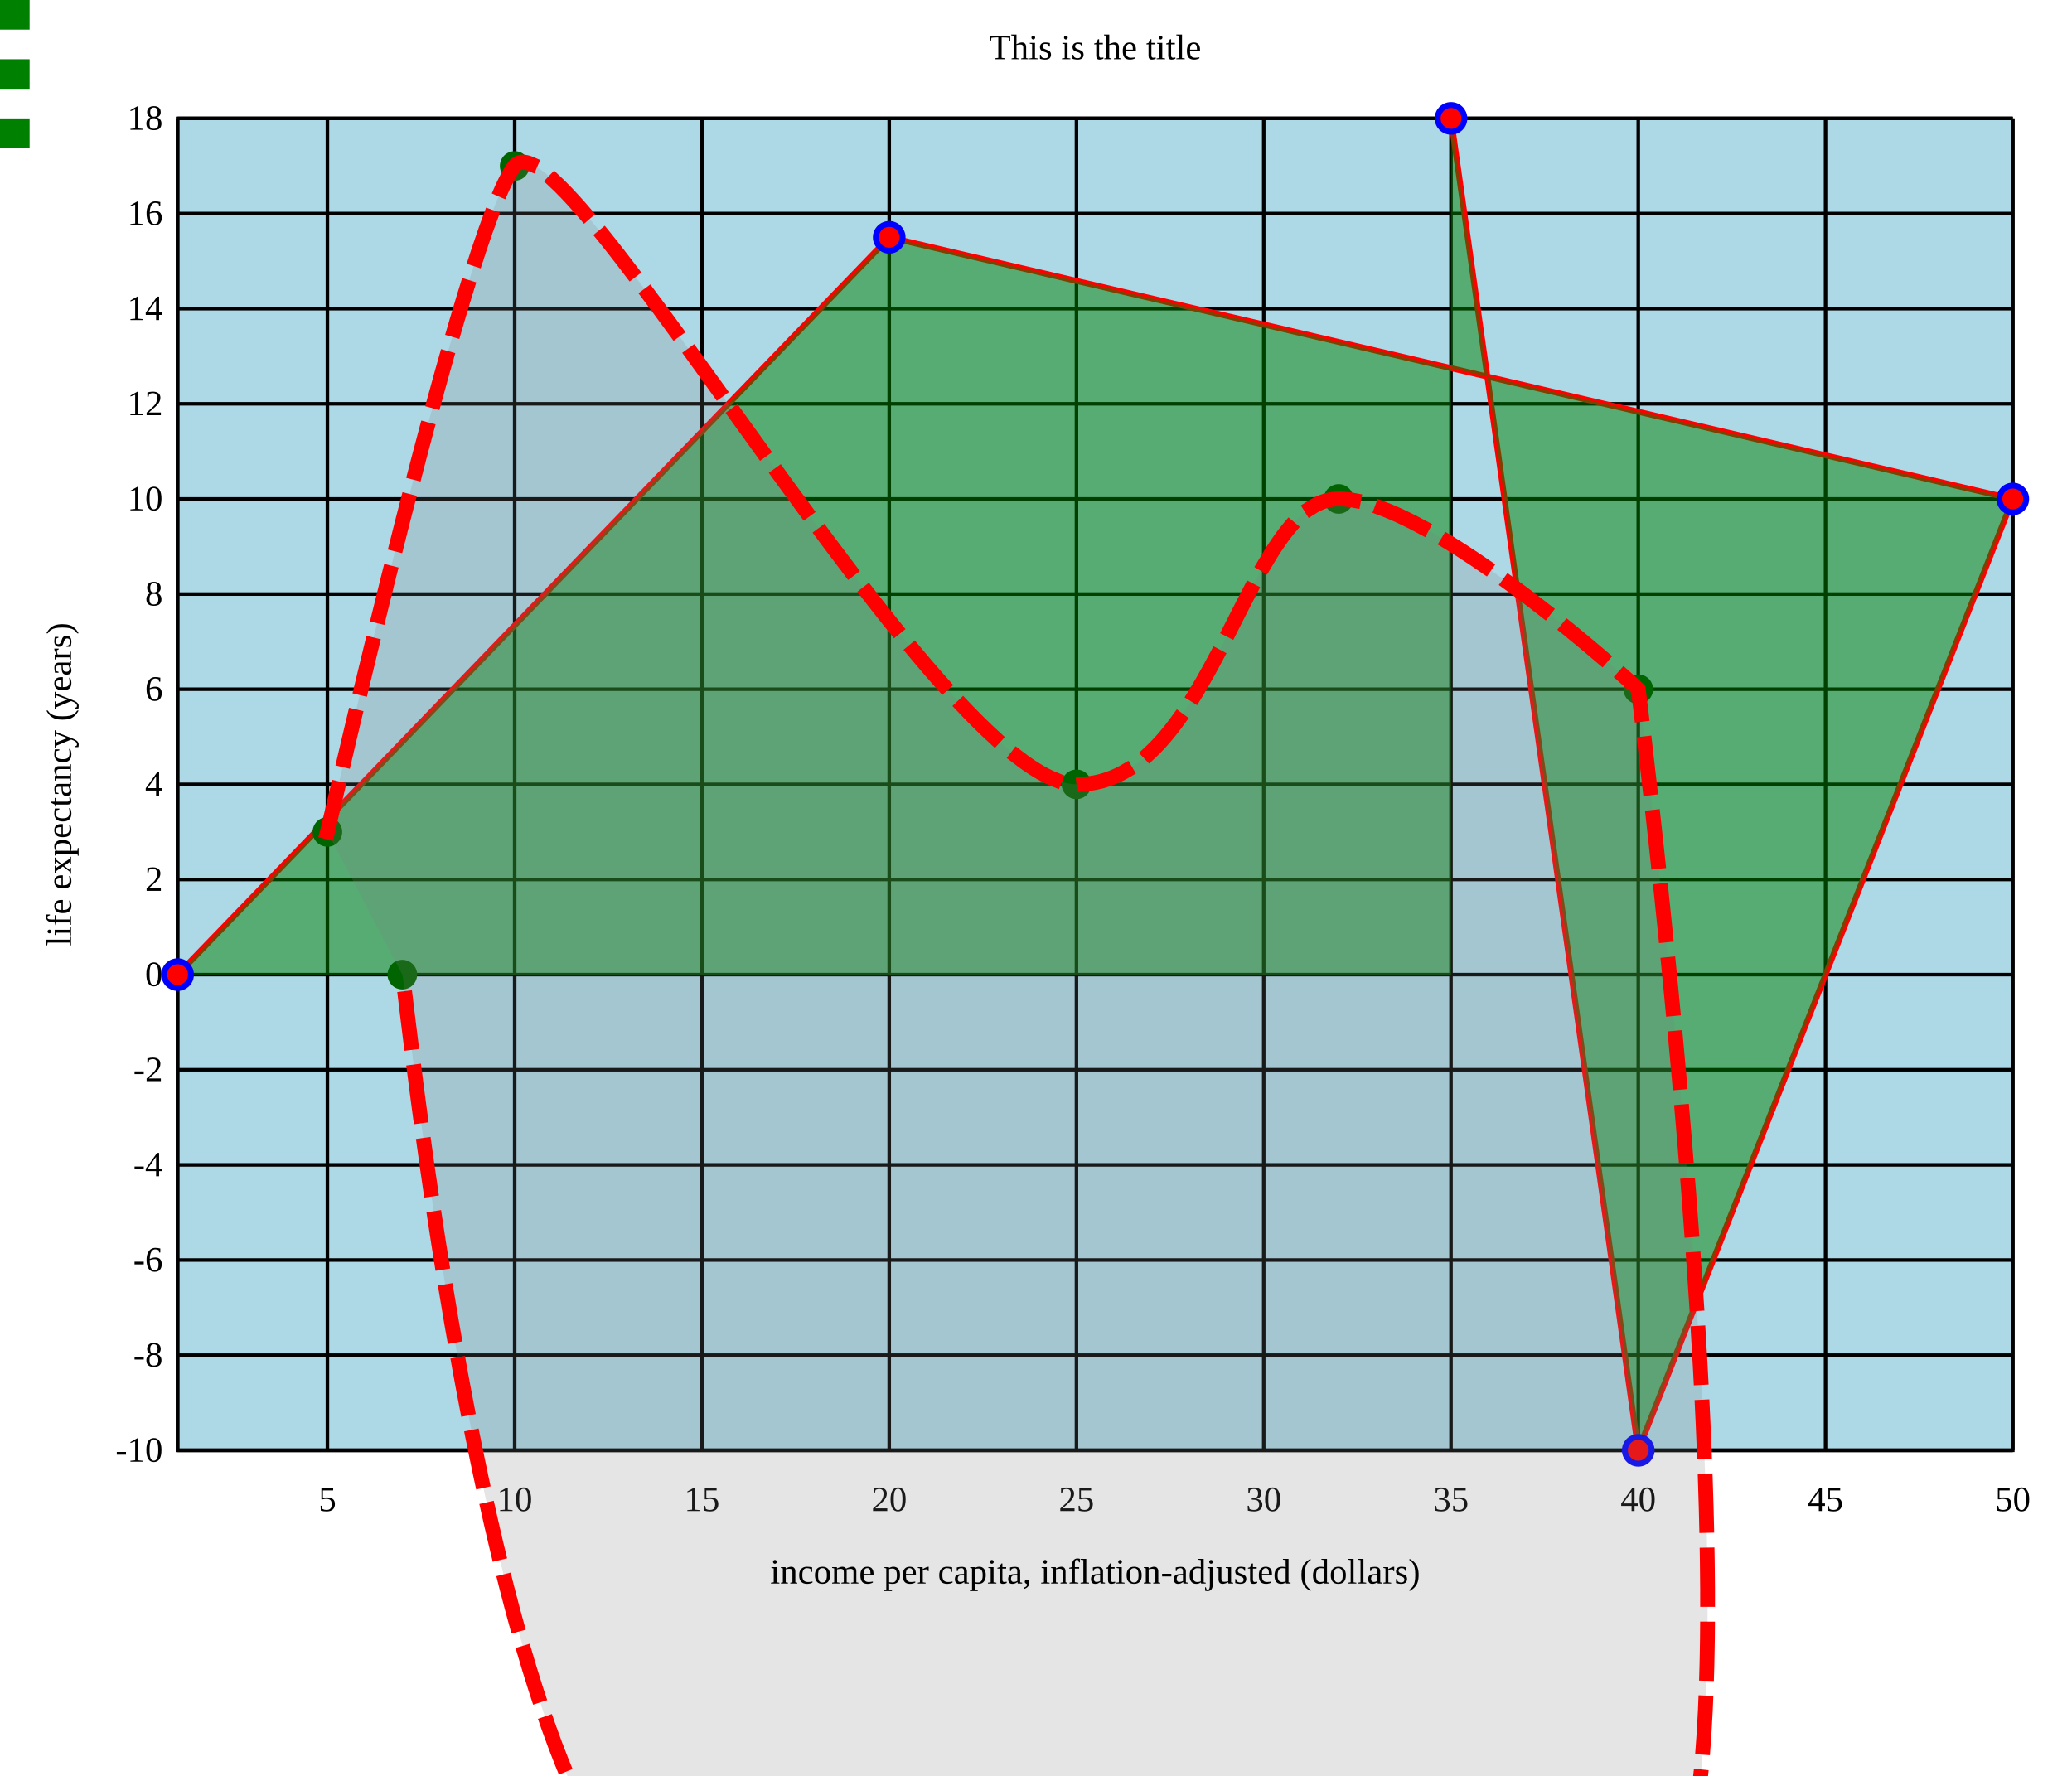
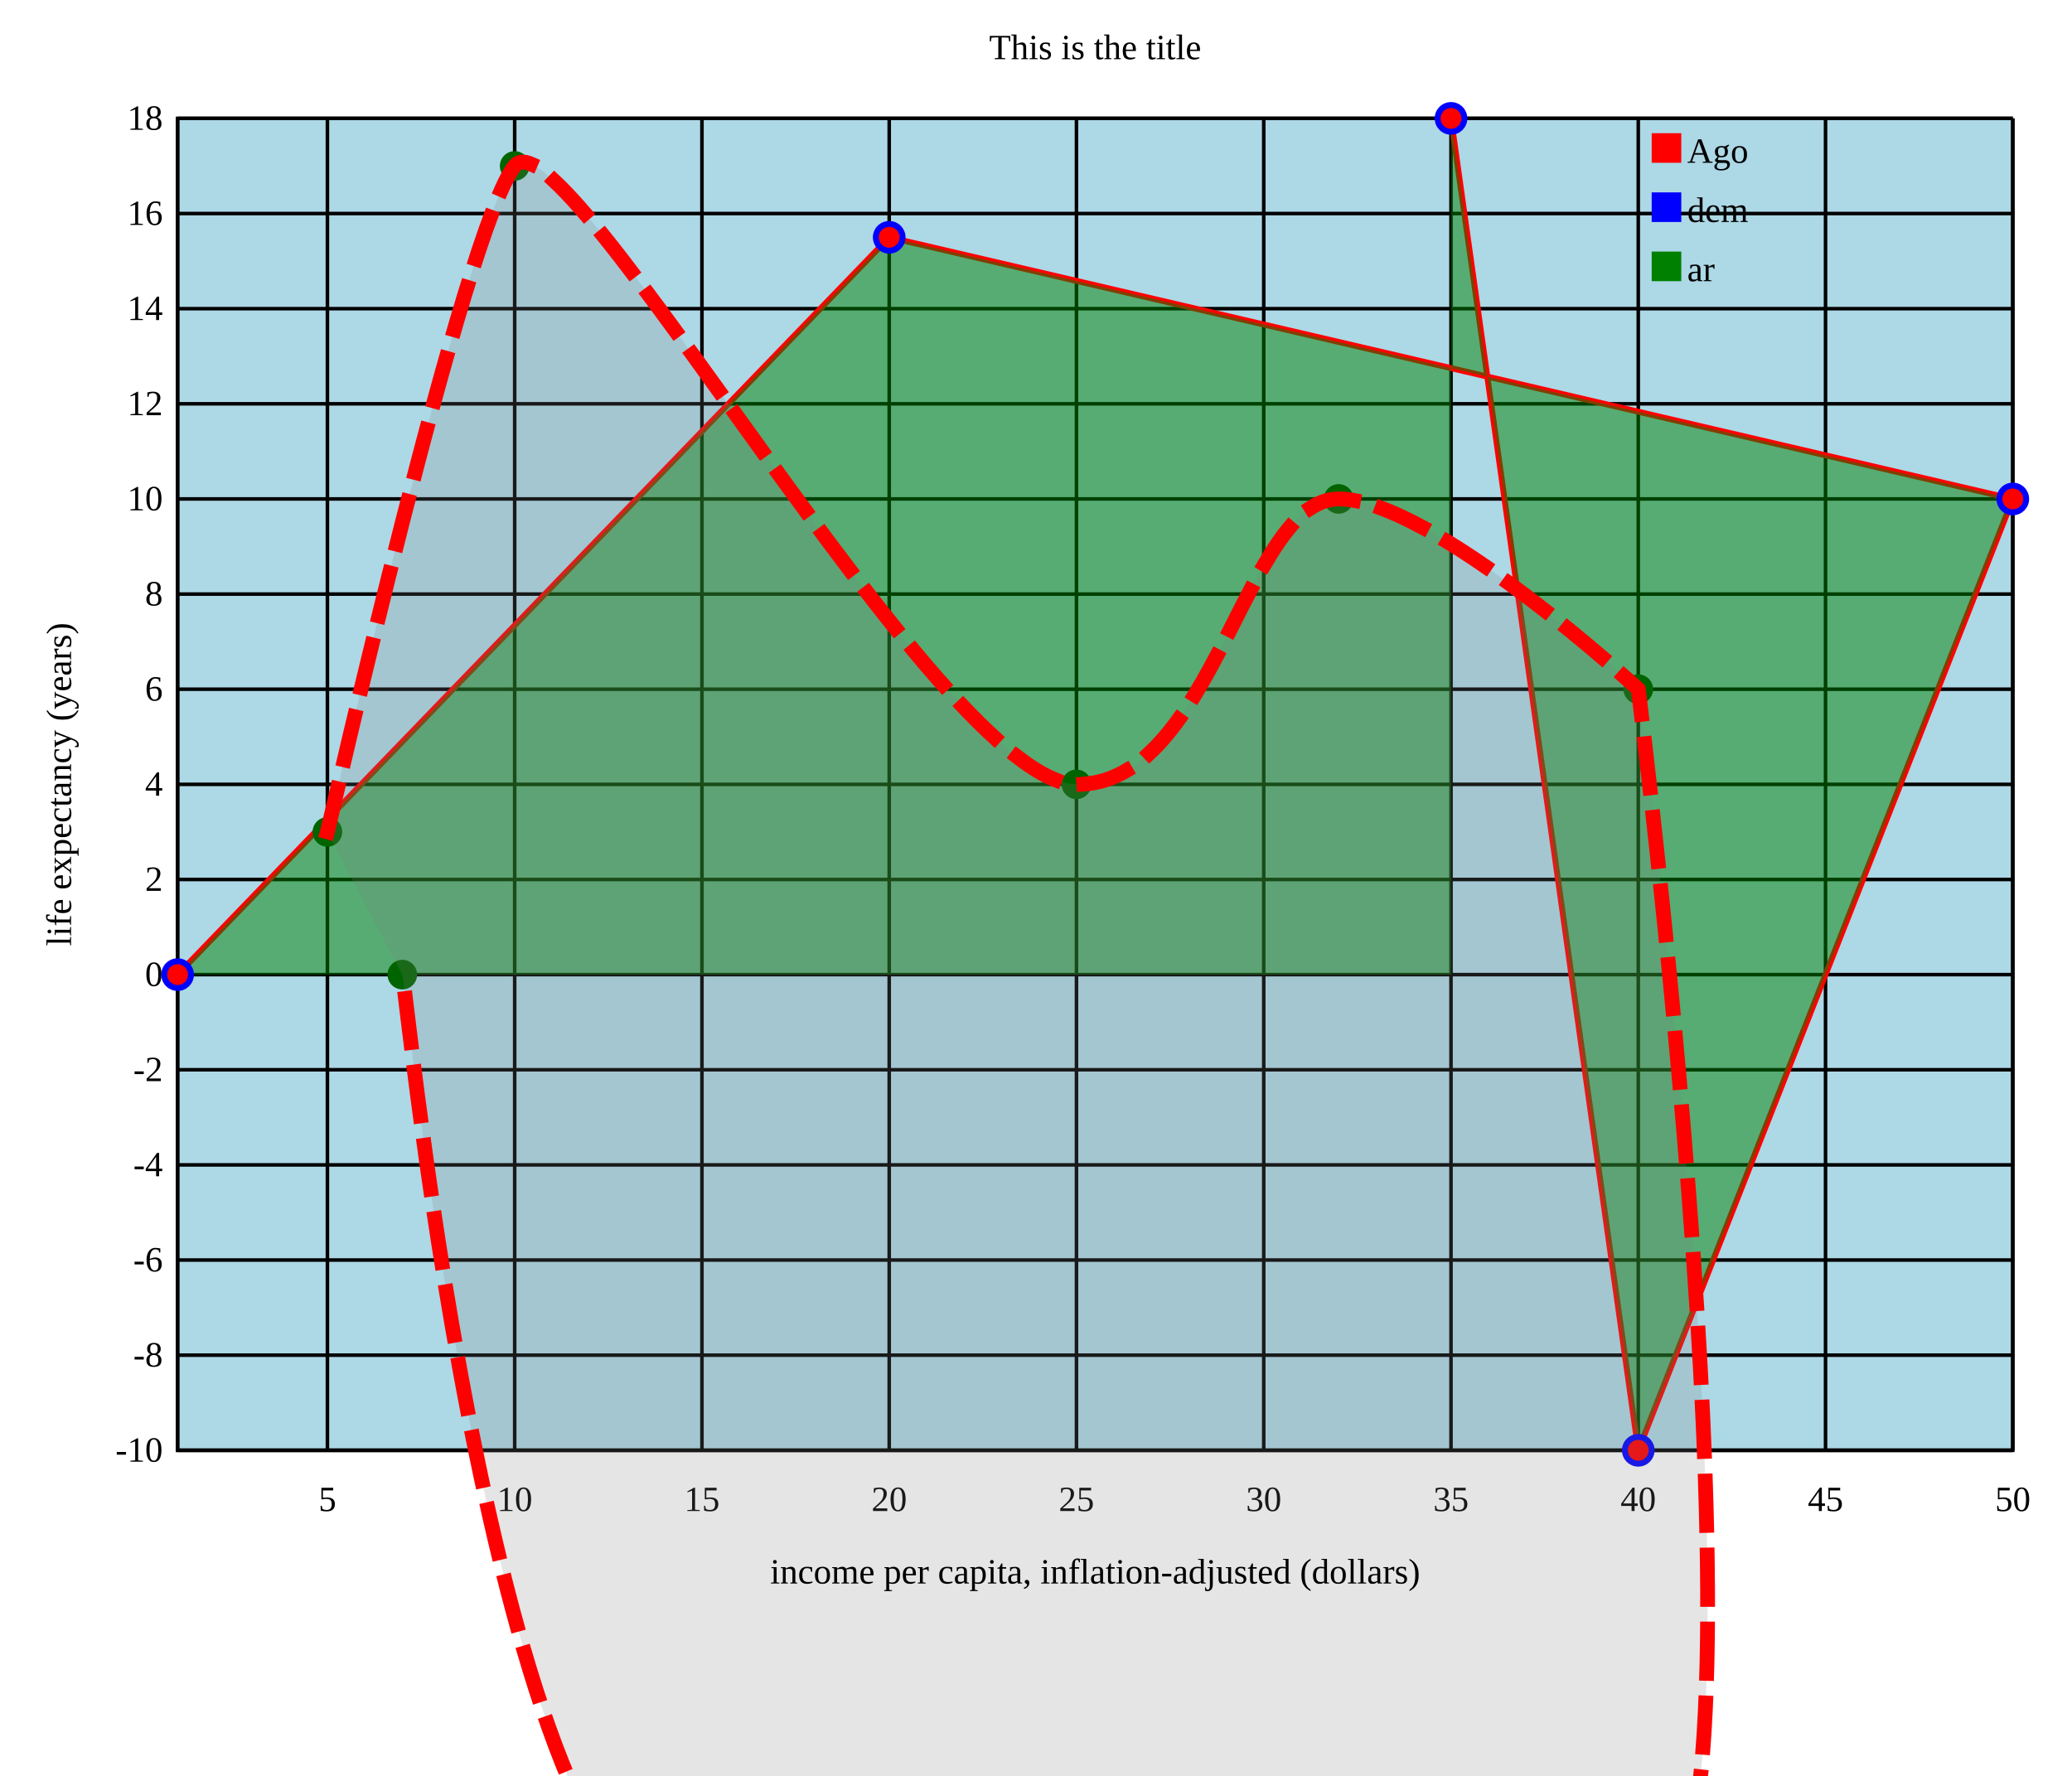
<svg xmlns="http://www.w3.org/2000/svg" id="svg" class="svg" width="700" height="600">
  <g id="page" width="700" height="700">
    <g id="graph" transform="translate(60,40)">
      <rect width="620" height="450" fill="lightblue" />
      <g id="xAxis" class="axis" transform="translate(0,450)">
        <g class="tick" transform="translate(50.61224,0)" style="opacity: 1;">
          <line y2="-450" x2="0" style="fill: none; stroke: #000000; stroke-width: 1.2px; font-style: normal; font-variant: normal; font-weight: normal; font-size: 10px; line-height: normal; font-family: sans-serif; shape-rendering: geometricprecision;" />
          <text dy=".71em" y="12" x="0" style="text-anchor: middle;">5</text>
        </g>
        <g class="tick" transform="translate(113.8776,0)" style="opacity: 1;">
          <line y2="-450" x2="0" style="fill: none; stroke: #000000; stroke-width: 1.2px; font-style: normal; font-variant: normal; font-weight: normal; font-size: 10px; line-height: normal; font-family: sans-serif; shape-rendering: geometricprecision;" />
          <text dy=".71em" y="12" x="0" style="text-anchor: middle;">10</text>
        </g>
        <g class="tick" transform="translate(177.1429,0)" style="opacity: 1;">
          <line y2="-450" x2="0" style="fill: none; stroke: #000000; stroke-width: 1.2px; font-style: normal; font-variant: normal; font-weight: normal; font-size: 10px; line-height: normal; font-family: sans-serif; shape-rendering: geometricprecision;" />
          <text dy=".71em" y="12" x="0" style="text-anchor: middle;">15</text>
        </g>
        <g class="tick" transform="translate(240.4082,0)" style="opacity: 1;">
          <line y2="-450" x2="0" style="fill: none; stroke: #000000; stroke-width: 1.2px; font-style: normal; font-variant: normal; font-weight: normal; font-size: 10px; line-height: normal; font-family: sans-serif; shape-rendering: geometricprecision;" />
          <text dy=".71em" y="12" x="0" style="text-anchor: middle;">20</text>
        </g>
        <g class="tick" transform="translate(303.6735,0)" style="opacity: 1;">
          <line y2="-450" x2="0" style="fill: none; stroke: #000000; stroke-width: 1.2px; font-style: normal; font-variant: normal; font-weight: normal; font-size: 10px; line-height: normal; font-family: sans-serif; shape-rendering: geometricprecision;" />
          <text dy=".71em" y="12" x="0" style="text-anchor: middle;">25</text>
        </g>
        <g class="tick" transform="translate(366.9388,0)" style="opacity: 1;">
          <line y2="-450" x2="0" style="fill: none; stroke: #000000; stroke-width: 1.2px; font-style: normal; font-variant: normal; font-weight: normal; font-size: 10px; line-height: normal; font-family: sans-serif; shape-rendering: geometricprecision;" />
          <text dy=".71em" y="12" x="0" style="text-anchor: middle;">30</text>
        </g>
        <g class="tick" transform="translate(430.2041,0)" style="opacity: 1;">
          <line y2="-450" x2="0" style="fill: none; stroke: #000000; stroke-width: 1.2px; font-style: normal; font-variant: normal; font-weight: normal; font-size: 10px; line-height: normal; font-family: sans-serif; shape-rendering: geometricprecision;" />
          <text dy=".71em" y="12" x="0" style="text-anchor: middle;">35</text>
        </g>
        <g class="tick" transform="translate(493.4694,0)" style="opacity: 1;">
          <line y2="-450" x2="0" style="fill: none; stroke: #000000; stroke-width: 1.2px; font-style: normal; font-variant: normal; font-weight: normal; font-size: 10px; line-height: normal; font-family: sans-serif; shape-rendering: geometricprecision;" />
          <text dy=".71em" y="12" x="0" style="text-anchor: middle;">40</text>
        </g>
        <g class="tick" transform="translate(556.7347,0)" style="opacity: 1;">
          <line y2="-450" x2="0" style="fill: none; stroke: #000000; stroke-width: 1.2px; font-style: normal; font-variant: normal; font-weight: normal; font-size: 10px; line-height: normal; font-family: sans-serif; shape-rendering: geometricprecision;" />
          <text dy=".71em" y="12" x="0" style="text-anchor: middle;">45</text>
        </g>
        <g class="tick" transform="translate(620,0)" style="opacity: 1;">
          <line y2="-450" x2="0" style="fill: none; stroke: #000000; stroke-width: 1.2px; font-style: normal; font-variant: normal; font-weight: normal; font-size: 10px; line-height: normal; font-family: sans-serif; shape-rendering: geometricprecision;" />
          <text dy=".71em" y="12" x="0" style="text-anchor: middle;">50</text>
        </g>
        <path class="domain" d="M0,-450V0H620V-450" style="fill: none; stroke: #000000; stroke-width: 1.2px; font-style: normal; font-variant: normal; font-weight: normal; font-size: 10px; line-height: normal; font-family: sans-serif; shape-rendering: geometricprecision;" />
      </g>
      <g id="yAxis" class="axis">
        <g class="tick" transform="translate(0,450)" style="opacity: 1;">
          <line x2="620" y2="0" style="fill: none; stroke: #000000; stroke-width: 1.2px; shape-rendering: geometricprecision;" />
          <text dy=".32em" x="-5" y="0" style="text-anchor: end;">-10</text>
        </g>
        <g class="tick" transform="translate(0,417.8571)" style="opacity: 1;">
          <line x2="620" y2="0" style="fill: none; stroke: #000000; stroke-width: 1.2px; shape-rendering: geometricprecision;" />
          <text dy=".32em" x="-5" y="0" style="text-anchor: end;">-8</text>
        </g>
        <g class="tick" transform="translate(0,385.7143)" style="opacity: 1;">
          <line x2="620" y2="0" style="fill: none; stroke: #000000; stroke-width: 1.2px; shape-rendering: geometricprecision;" />
          <text dy=".32em" x="-5" y="0" style="text-anchor: end;">-6</text>
        </g>
        <g class="tick" transform="translate(0,353.5714)" style="opacity: 1;">
          <line x2="620" y2="0" style="fill: none; stroke: #000000; stroke-width: 1.2px; shape-rendering: geometricprecision;" />
          <text dy=".32em" x="-5" y="0" style="text-anchor: end;">-4</text>
        </g>
        <g class="tick" transform="translate(0,321.4286)" style="opacity: 1;">
          <line x2="620" y2="0" style="fill: none; stroke: #000000; stroke-width: 1.2px; shape-rendering: geometricprecision;" />
          <text dy=".32em" x="-5" y="0" style="text-anchor: end;">-2</text>
        </g>
        <g class="tick" transform="translate(0,289.2857)" style="opacity: 1;">
          <line x2="620" y2="0" style="fill: none; stroke: #000000; stroke-width: 1.2px; shape-rendering: geometricprecision;" />
          <text dy=".32em" x="-5" y="0" style="text-anchor: end;">0</text>
        </g>
        <g class="tick" transform="translate(0,257.1429)" style="opacity: 1;">
          <line x2="620" y2="0" style="fill: none; stroke: #000000; stroke-width: 1.2px; shape-rendering: geometricprecision;" />
          <text dy=".32em" x="-5" y="0" style="text-anchor: end;">2</text>
        </g>
        <g class="tick" transform="translate(0,225)" style="opacity: 1;">
          <line x2="620" y2="0" style="fill: none; stroke: #000000; stroke-width: 1.2px; shape-rendering: geometricprecision;" />
          <text dy=".32em" x="-5" y="0" style="text-anchor: end;">4</text>
        </g>
        <g class="tick" transform="translate(0,192.8571)" style="opacity: 1;">
          <line x2="620" y2="0" style="fill: none; stroke: #000000; stroke-width: 1.2px; shape-rendering: geometricprecision;" />
          <text dy=".32em" x="-5" y="0" style="text-anchor: end;">6</text>
        </g>
        <g class="tick" transform="translate(0,160.7143)" style="opacity: 1;">
          <line x2="620" y2="0" style="fill: none; stroke: #000000; stroke-width: 1.2px; shape-rendering: geometricprecision;" />
          <text dy=".32em" x="-5" y="0" style="text-anchor: end;">8</text>
        </g>
        <g class="tick" transform="translate(0,128.5714)" style="opacity: 1;">
          <line x2="620" y2="0" style="fill: none; stroke: #000000; stroke-width: 1.2px; shape-rendering: geometricprecision;" />
          <text dy=".32em" x="-5" y="0" style="text-anchor: end;">10</text>
        </g>
        <g class="tick" transform="translate(0,96.42857)" style="opacity: 1;">
          <line x2="620" y2="0" style="fill: none; stroke: #000000; stroke-width: 1.2px; shape-rendering: geometricprecision;" />
          <text dy=".32em" x="-5" y="0" style="text-anchor: end;">12</text>
        </g>
        <g class="tick" transform="translate(0,64.28571)" style="opacity: 1;">
          <line x2="620" y2="0" style="fill: none; stroke: #000000; stroke-width: 1.2px; shape-rendering: geometricprecision;" />
          <text dy=".32em" x="-5" y="0" style="text-anchor: end;">14</text>
        </g>
        <g class="tick" transform="translate(0,32.14286)" style="opacity: 1;">
          <line x2="620" y2="0" style="fill: none; stroke: #000000; stroke-width: 1.2px; shape-rendering: geometricprecision;" />
          <text dy=".32em" x="-5" y="0" style="text-anchor: end;">16</text>
        </g>
        <g class="tick" transform="translate(0,0)" style="opacity: 1;">
          <line x2="620" y2="0" style="fill: none; stroke: #000000; stroke-width: 1.2px; shape-rendering: geometricprecision;" />
          <text dy=".32em" x="-5" y="0" style="text-anchor: end;">18</text>
        </g>
        <path class="domain" d="M620,0H0V450H620" style="fill: none; stroke: #000000; stroke-width: 1.2px; shape-rendering: geometricprecision;" />
      </g>
      <g id="xy" class="xy">
        <path id="line" d="M0,289.286L240.408,40.179L620,128.571L493.469,450L430.204,0" class="line" style="fill:none; stroke:red; stroke-width:2" />
        <path id="area" d="M0,289.286L240.408,40.179L620,128.571L493.469,450L430.204,0L430.204,289.286L493.469,289.286L620,289.286L240.408,289.286L0,289.286Z" class="area" style="fill:green;" opacity="0.5" />
        <g id="symbols" class="symbols">
          <path transform="translate(0.0,289.2857)" d="M0,4.514A4.514,4.514 0 1,1 0,-4.514A4.514,4.514 0 1,1 0,4.514Z" style="fill:red; stroke:blue; stroke-width:2" />
          <path transform="translate(240.4082,40.17857)" d="M0,4.514A4.514,4.514 0 1,1 0,-4.514A4.514,4.514 0 1,1 0,4.514Z" style="fill:red; stroke:blue; stroke-width:2" />
          <path transform="translate(620.0,128.5714)" d="M0,4.514A4.514,4.514 0 1,1 0,-4.514A4.514,4.514 0 1,1 0,4.514Z" style="fill:red; stroke:blue; stroke-width:2" />
          <path transform="translate(493.4694,450.0)" d="M0,4.514A4.514,4.514 0 1,1 0,-4.514A4.514,4.514 0 1,1 0,4.514Z" style="fill:red; stroke:blue; stroke-width:2" />
          <path transform="translate(430.2041,0.0)" d="M0,4.514A4.514,4.514 0 1,1 0,-4.514A4.514,4.514 0 1,1 0,4.514Z" style="fill:red; stroke:blue; stroke-width:2" />
        </g>
        <g>
          <circle cy="241.071" cx="50.612" r="5" fill="darkgreen" style="opacity: 1;" />
          <circle cy="16.071" cx="113.878" r="5" fill="darkgreen" style="opacity: 1;" />
          <circle cy="225" cx="303.673" r="5" fill="darkgreen" style="opacity: 1;" />
          <circle cy="128.571" cx="392.245" r="5" fill="darkgreen" style="opacity: 1;" />
          <circle cy="192.857" cx="493.469" r="5" fill="darkgreen" style="opacity: 1;" />
          <circle cy="610.714" cx="493.469" r="5" fill="darkgreen" style="opacity: 1;" />
          <circle cy="610.714" cx="177.143" r="5" fill="darkgreen" style="opacity: 1;" />
          <circle cy="289.286" cx="75.918" r="5" fill="darkgreen" style="opacity: 1;" />
        </g>
        <g class="Pippo-line-group">
          <path class="Agodemar-Test-Line" fill="gray" stroke="red" stroke-width="5" stroke-linecap="square" stroke-dasharray="15,10" d="M50.612,241.071C51.385,238.324,97.058,36.723,113.878,16.071S257.281,224.719,303.673,225S360.612,128.571,392.245,128.571S493.469,192.857,493.469,192.857S546.19,610.714,493.469,610.714S246.735,610.714,177.143,610.714S77.441,294.119,75.918,289.286" fill-opacity="0.2" />
        </g>
      </g>
    </g>
  </g>
  <text class="x label" text-anchor="middle" x="370" y="535">income per capita, inflation-adjusted (dollars)</text>
  <text class="y label" text-anchor="middle" x="-265" y="15" dy=".75em" transform="rotate(-90)">life expectancy (years)</text>
  <text class="title" text-anchor="middle" x="370" y="20">This is the title</text>
-   <g class="legend" x="555" y="25" height="100" width="100">
-     <rect y="0" width="10" height="10" style="fill: #008000;" />
-     <rect y="20" width="10" height="10" style="fill: #008000;" />
+   <g class="legend" transform="translate(558.0,45.0)">
+     <rect y="0" width="10" height="10" style="fill: #ff0000;" />
+     <rect y="20" width="10" height="10" style="fill: #0000ff;" />
    <rect y="40" width="10" height="10" style="fill: #008000;" />
+     <text text-anchor="start" x="12" y="10">Ago</text>
+     <text text-anchor="start" x="12" y="30">dem</text>
+     <text text-anchor="start" x="12" y="50">ar</text>
  </g>
</svg>
